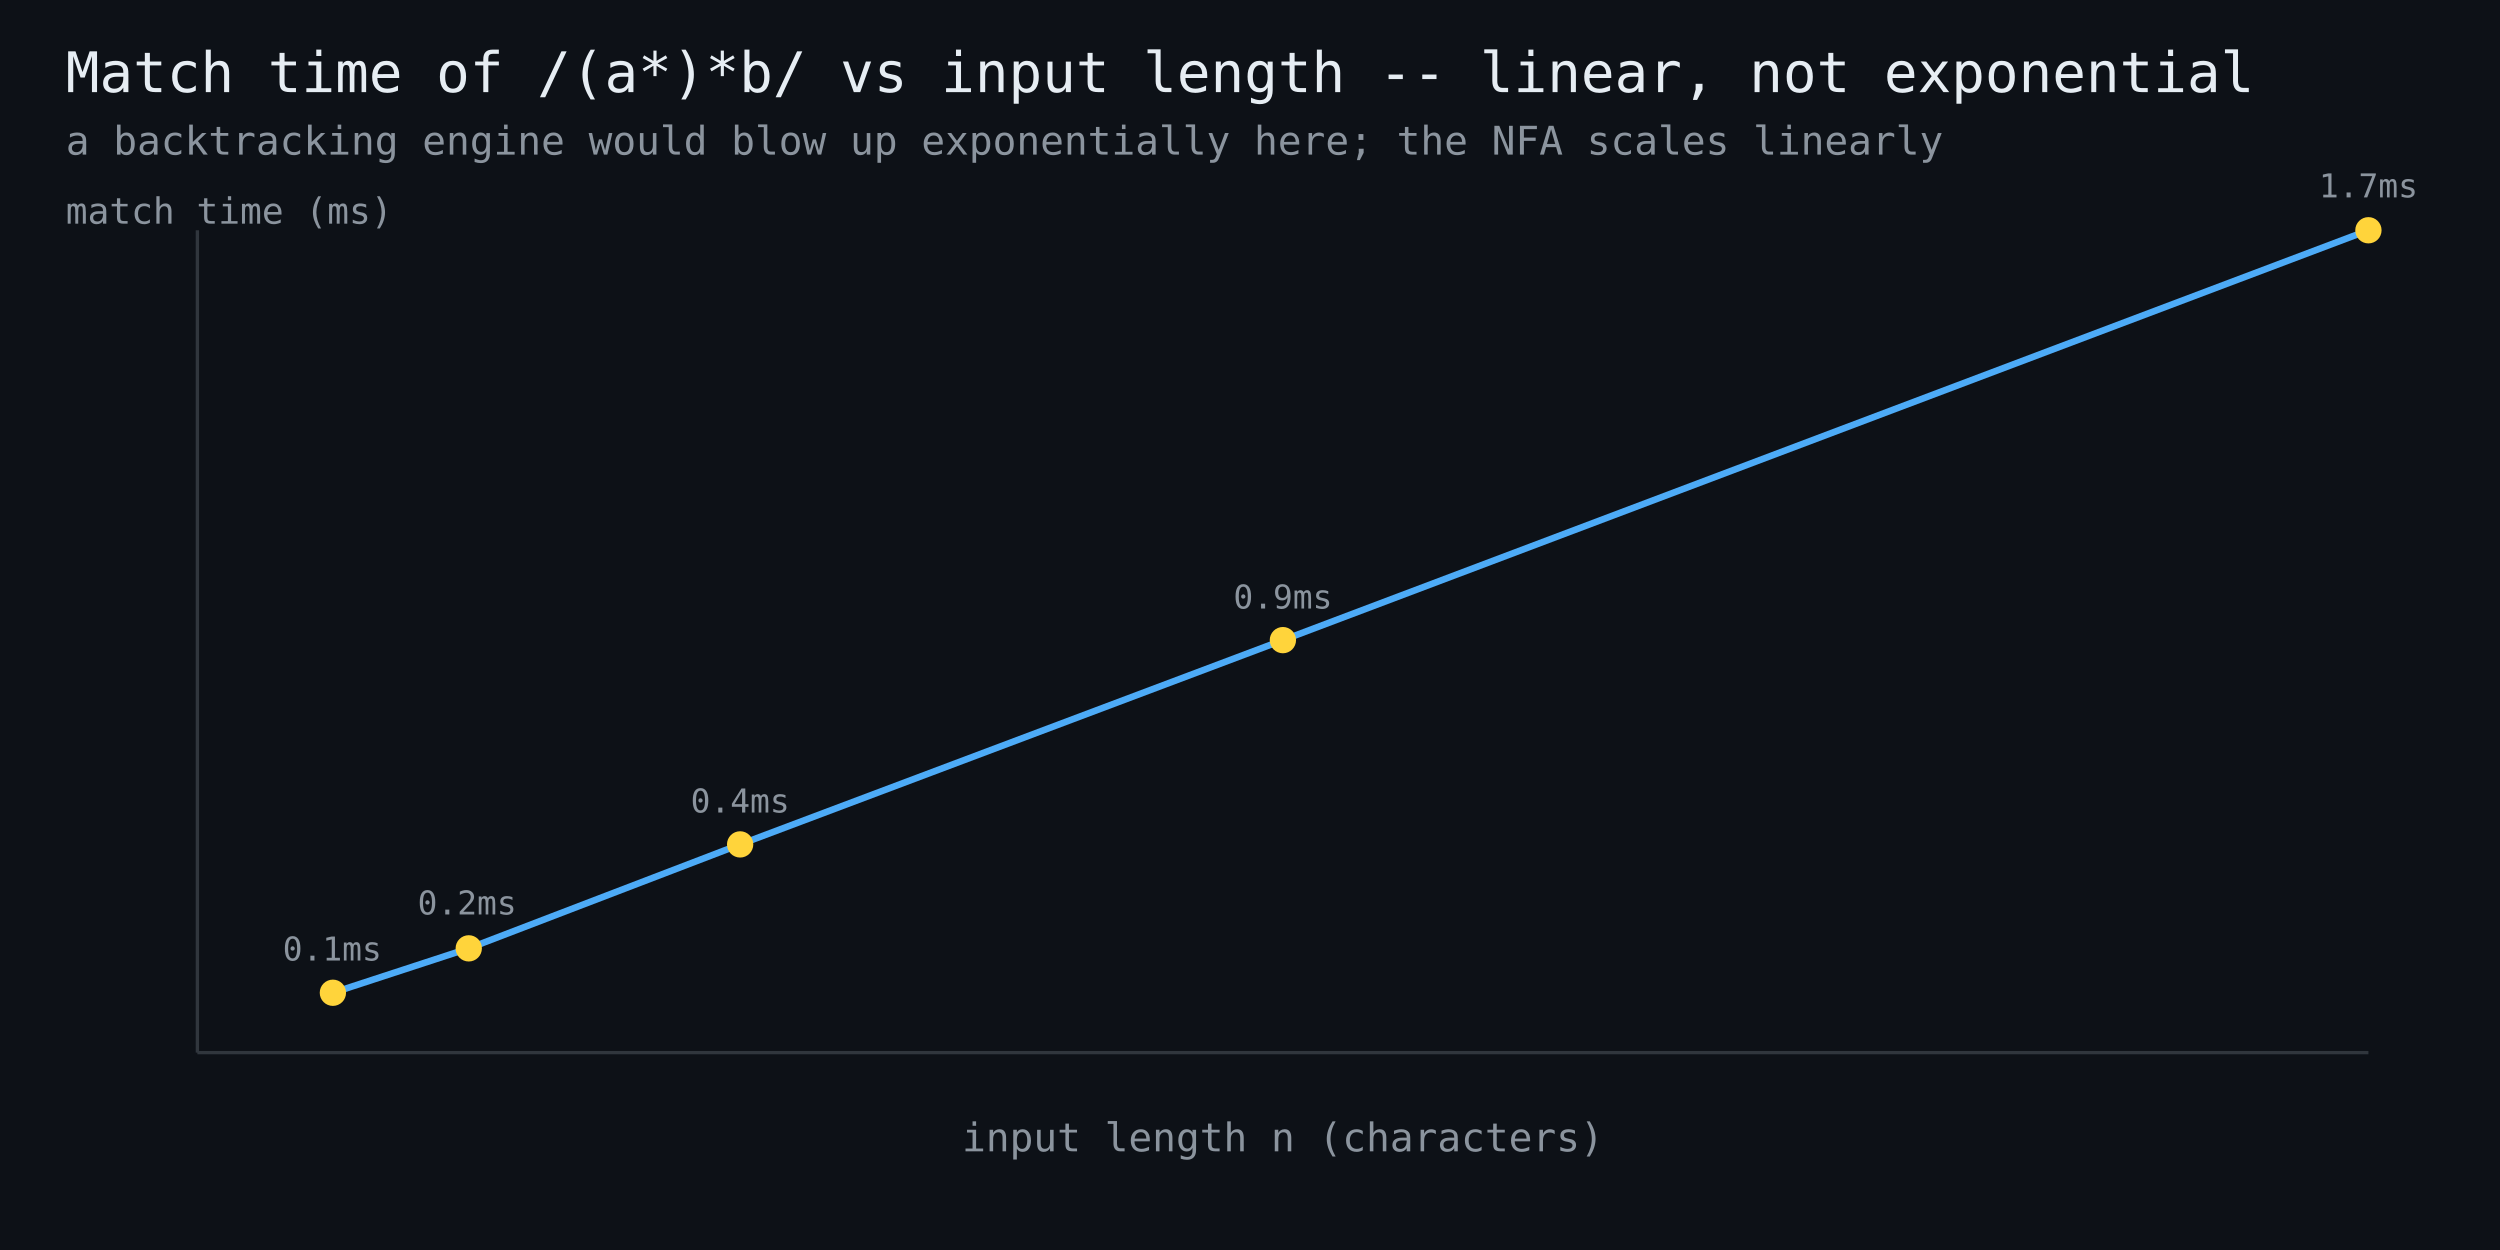
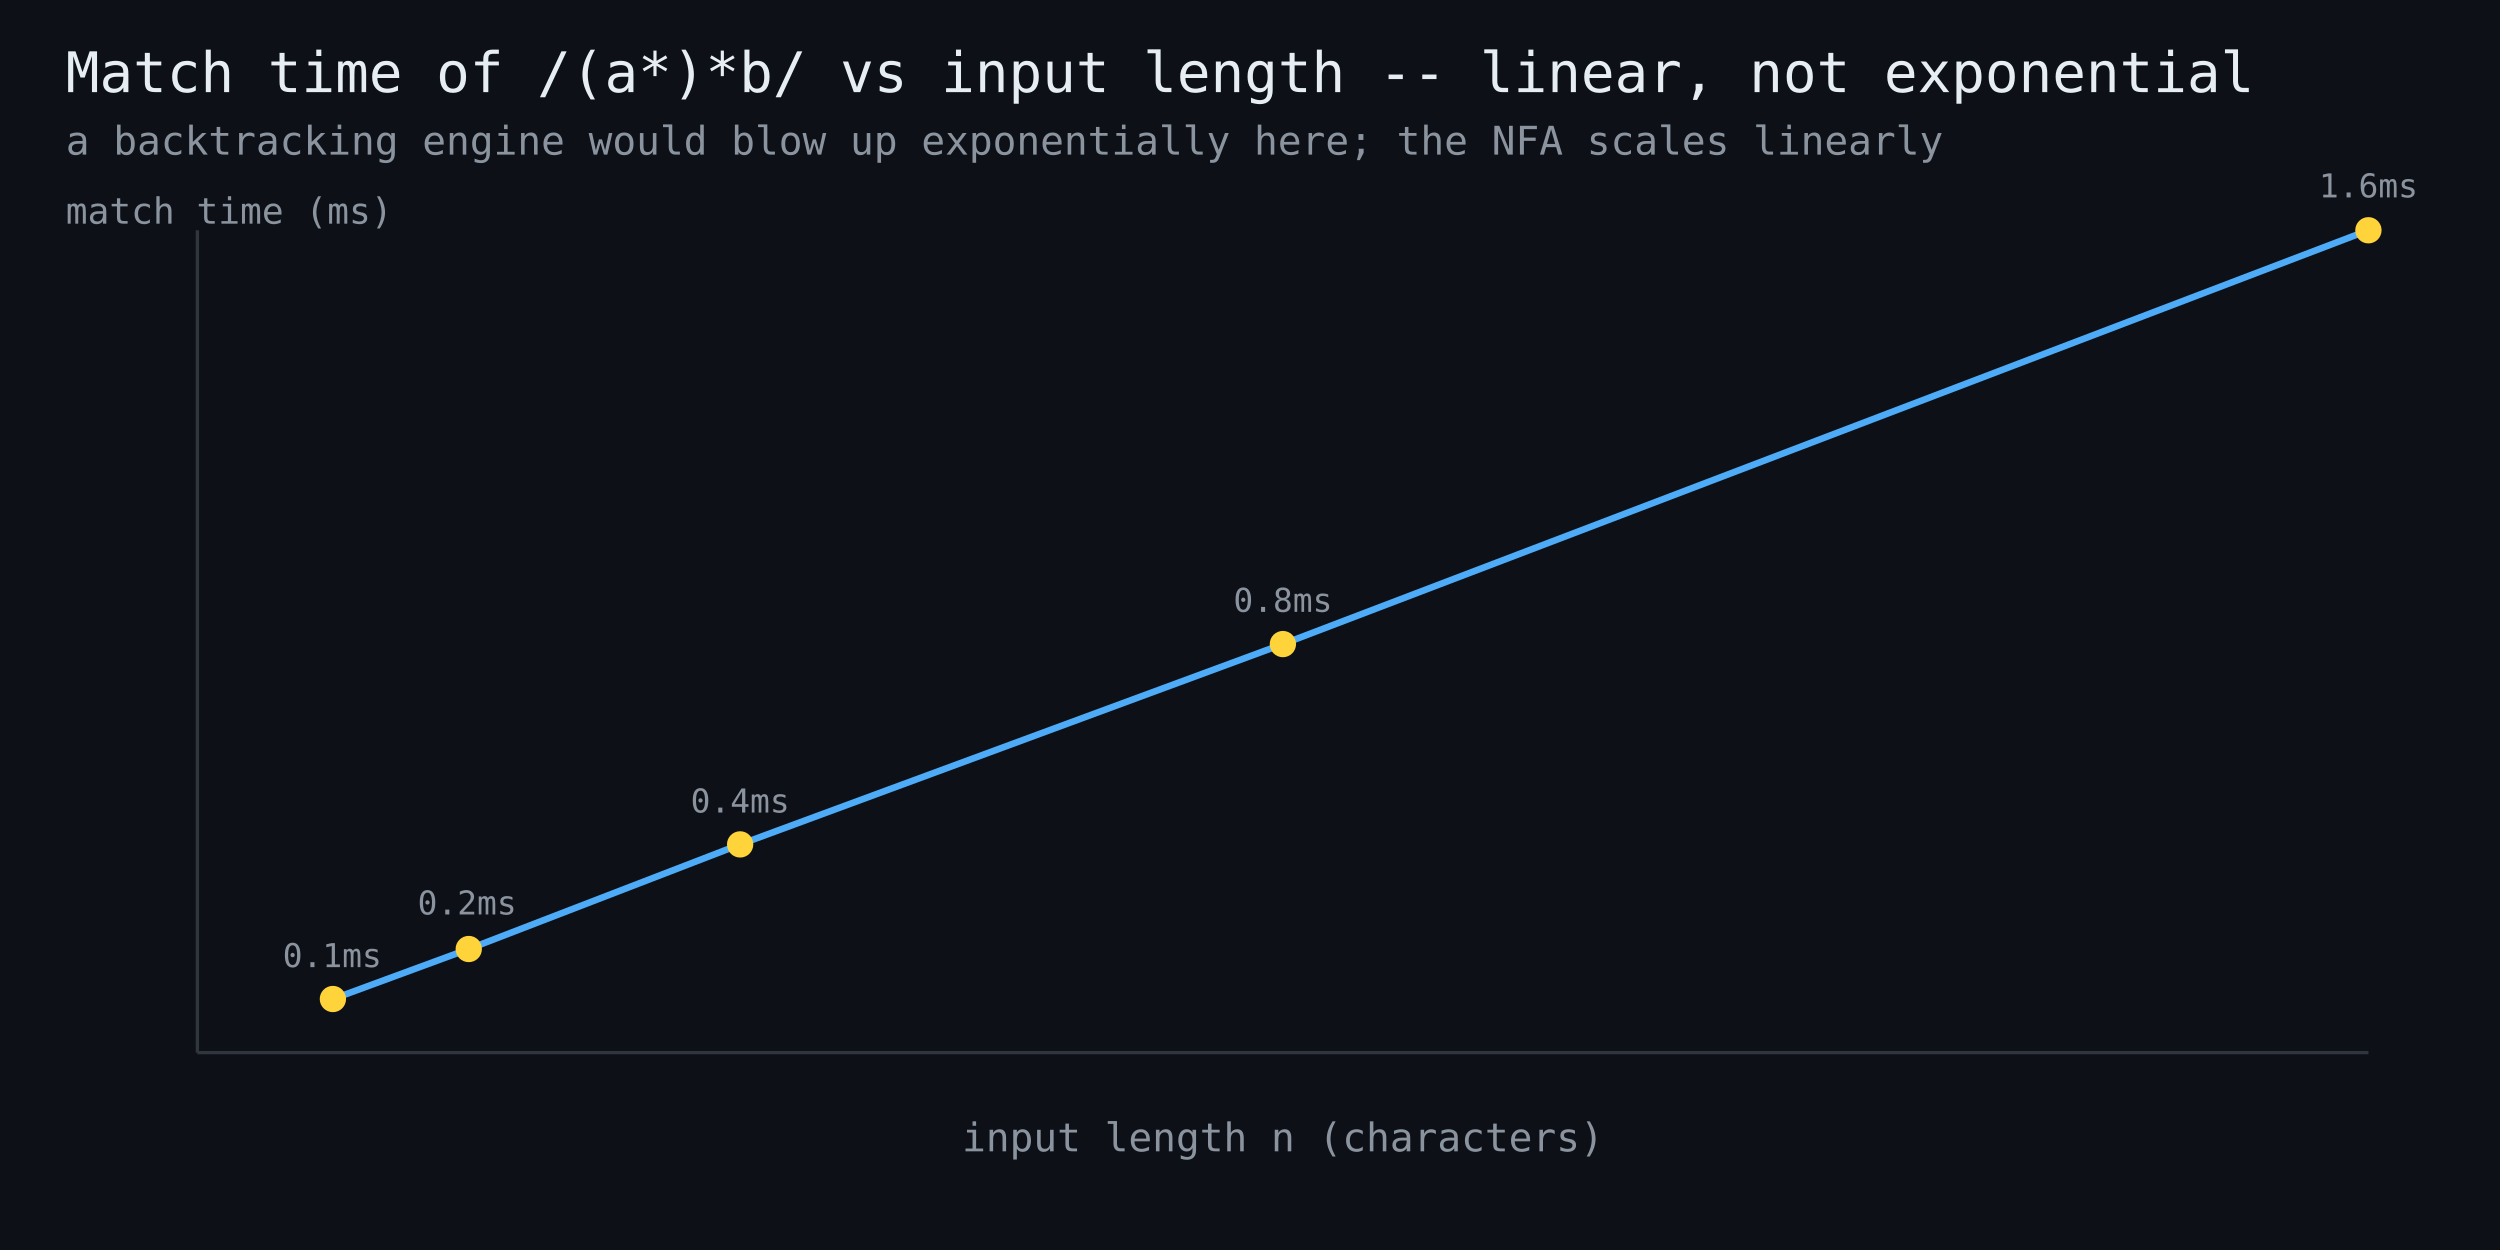
<svg xmlns="http://www.w3.org/2000/svg" width="760" height="380" viewBox="0 0 760 380" font-family="monospace">
  <rect width="760" height="380" fill="#0d1117" />
  <text x="20" y="28" fill="#e6edf3" font-size="17">Match time of /(a*)*b/ vs input length -- linear, not exponential</text>
  <text x="20" y="47" fill="#8b949e" font-size="12">a backtracking engine would blow up exponentially here; the NFA scales linearly</text>
  <line x1="60" y1="320" x2="720" y2="320" stroke="#30363d" stroke-width="1" />
  <line x1="60" y1="320" x2="60" y2="70" stroke="#30363d" stroke-width="1" />
-   <polyline points="101.2,301.8 142.5,288.3 225.0,256.7 390.0,194.6 720.0,70.0" fill="none" stroke="#4dabf7" stroke-width="2" />
-   <circle cx="101.2" cy="301.8" r="4" fill="#ffd43b" />
-   <text x="101" y="292" fill="#8b949e" font-size="10" text-anchor="middle">0.1ms</text>
-   <circle cx="142.5" cy="288.3" r="4" fill="#ffd43b" />
+   <polyline points="101.2,303.7 142.5,288.5 225.0,256.7 390.0,195.8 720.0,70.0" fill="none" stroke="#4dabf7" stroke-width="2" />
+   <circle cx="101.2" cy="303.7" r="4" fill="#ffd43b" />
+   <text x="101" y="294" fill="#8b949e" font-size="10" text-anchor="middle">0.1ms</text>
+   <circle cx="142.5" cy="288.5" r="4" fill="#ffd43b" />
  <text x="142" y="278" fill="#8b949e" font-size="10" text-anchor="middle">0.2ms</text>
  <circle cx="225.0" cy="256.7" r="4" fill="#ffd43b" />
  <text x="225" y="247" fill="#8b949e" font-size="10" text-anchor="middle">0.4ms</text>
-   <circle cx="390.0" cy="194.6" r="4" fill="#ffd43b" />
-   <text x="390" y="185" fill="#8b949e" font-size="10" text-anchor="middle">0.9ms</text>
+   <circle cx="390.0" cy="195.8" r="4" fill="#ffd43b" />
+   <text x="390" y="186" fill="#8b949e" font-size="10" text-anchor="middle">0.8ms</text>
  <circle cx="720.0" cy="70.0" r="4" fill="#ffd43b" />
-   <text x="720" y="60" fill="#8b949e" font-size="10" text-anchor="middle">1.7ms</text>
+   <text x="720" y="60" fill="#8b949e" font-size="10" text-anchor="middle">1.6ms</text>
  <text x="390" y="350" fill="#8b949e" font-size="12" text-anchor="middle">input length n (characters)</text>
  <text x="20" y="68" fill="#8b949e" font-size="11">match time (ms)</text>
</svg>
